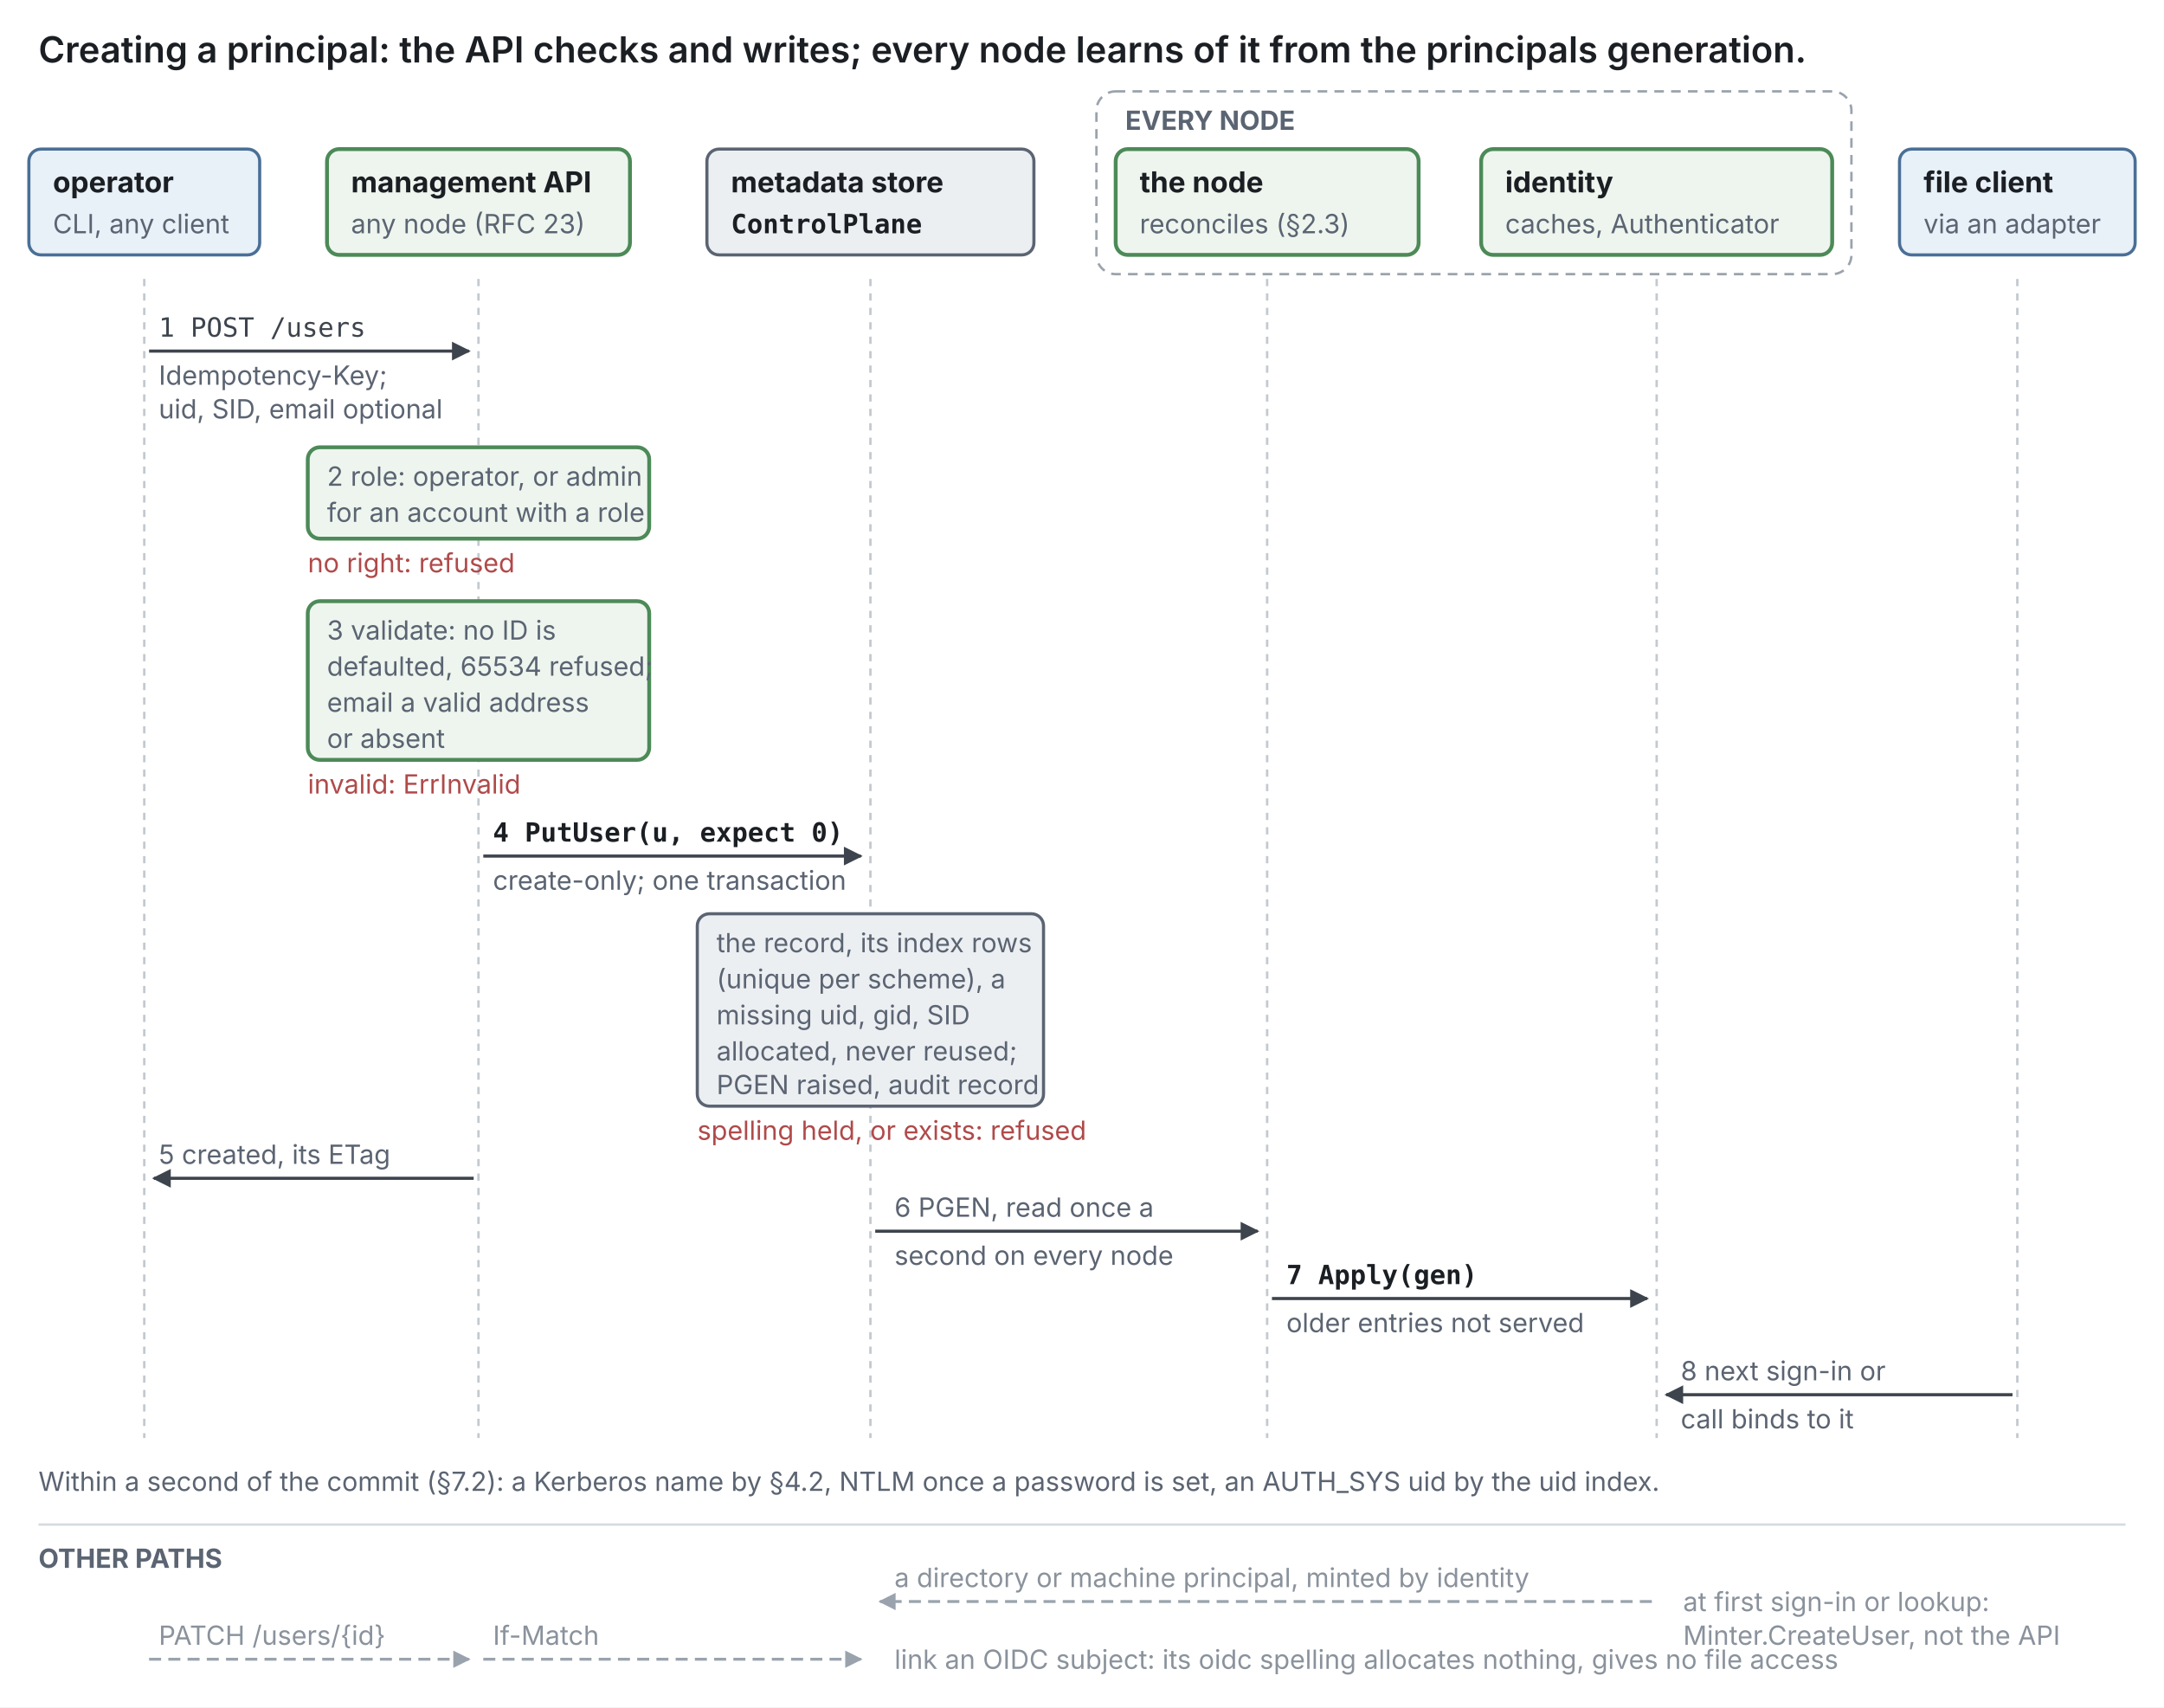
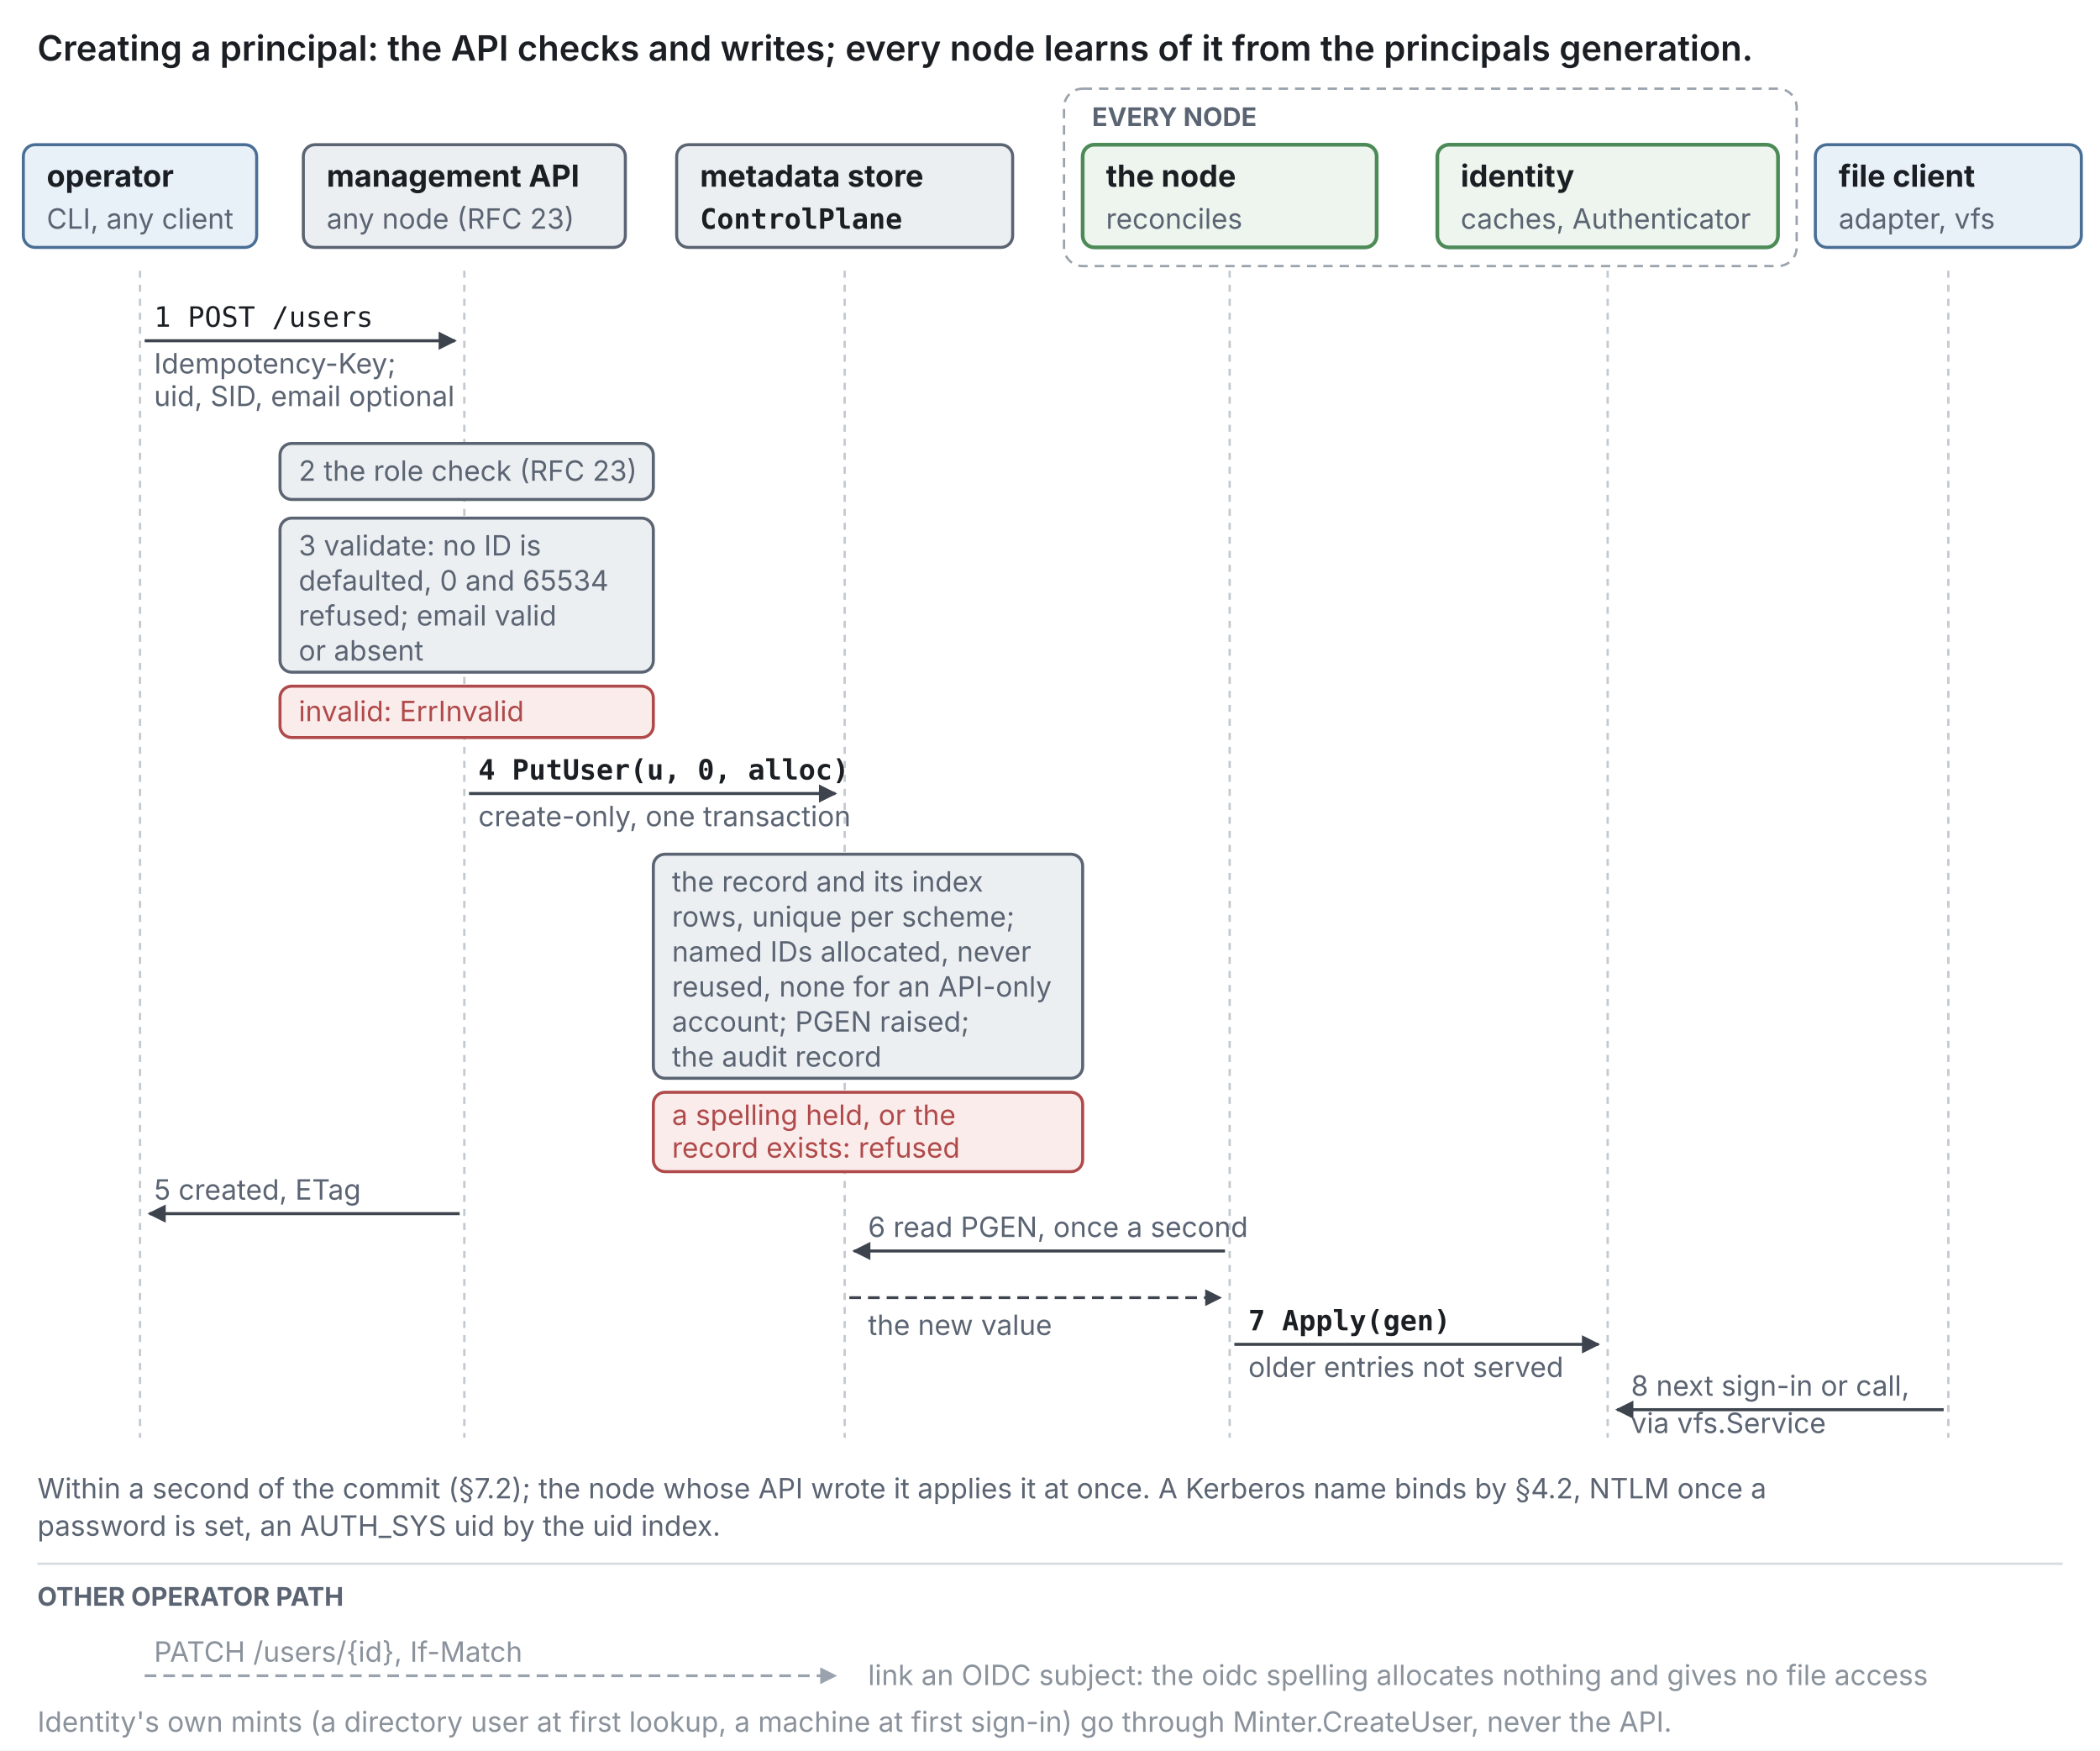
- <svg xmlns="http://www.w3.org/2000/svg" viewBox="0 0 900 710" width="900" height="710" font-family="system-ui,-apple-system,Segoe UI,sans-serif">
+ <svg xmlns="http://www.w3.org/2000/svg" viewBox="0 0 900 750" width="900" height="750" font-family="system-ui,-apple-system,Segoe UI,sans-serif">
  <defs>
    <marker id="a" viewBox="0 0 10 10" refX="9" refY="5" markerWidth="6" markerHeight="6" orient="auto-start-reverse">
      <path d="M0,0 L10,5 L0,10 z" fill="#3d444d" />
    </marker>
+     <marker id="r" viewBox="0 0 10 10" refX="9" refY="5" markerWidth="6" markerHeight="6" orient="auto-start-reverse">
+       <path d="M0,0 L10,5 L0,10 z" fill="#b04a4a" />
+     </marker>
    <marker id="l" viewBox="0 0 10 10" refX="9" refY="5" markerWidth="6" markerHeight="6" orient="auto-start-reverse">
      <path d="M0,0 L10,5 L0,10 z" fill="#9aa3ad" />
    </marker>
-     <marker id="r" viewBox="0 0 10 10" refX="9" refY="5" markerWidth="6" markerHeight="6" orient="auto-start-reverse">
-       <path d="M0,0 L10,5 L0,10 z" fill="#b04a4a" />
-     </marker>
    <style>
-       .t{font-size:15px;font-weight:600;fill:#1b1f24}.h{font-size:12px;font-weight:700;fill:#1b1f24}
-       .s{font-size:11px;fill:#5b6472}.e{font-size:11px;fill:#b04a4a}.z{font-size:11px;font-weight:700;fill:#5b6472}
-       .q{font-size:11px;fill:#8a929c}
-       .m{font-family:ui-monospace,SFMono-Regular,Menlo,monospace;font-size:11px;font-weight:600;fill:#1b1f24}
-       .k{font-family:ui-monospace,SFMono-Regular,Menlo,monospace;font-size:11px;fill:#3d444d}
+       .t{font-size:15px;font-weight:600;fill:#1b1f24}.h{font-size:13px;font-weight:700;fill:#1b1f24}
+       .s{font-size:12px;fill:#5b6472}.e{font-size:12px;fill:#b04a4a}.z{font-size:11px;font-weight:700;fill:#5b6472}
+       .k{font-size:12px;fill:#1b1f24}
+       .m{font-family:ui-monospace,SFMono-Regular,Menlo,monospace;font-size:12px;font-weight:600;fill:#1b1f24}
+       .ms{font-family:ui-monospace,SFMono-Regular,Menlo,monospace;font-size:11px;fill:#1b1f24}
      .pr{fill:#e8f0f8;stroke:#4a6f96;stroke-width:1.3}
      .sv{fill:#eef5ee;stroke:#4c8a58;stroke-width:1.6}
      .st{fill:#eceff2;stroke:#5b6472;stroke-width:1.3}
+       .am{fill:#fbf3e4;stroke:#b07a2a;stroke-width:1.3}
+       .rd{fill:#fbecec;stroke:#b04a4a;stroke-width:1.3}
      .ln{stroke:#3d444d;stroke-width:1.3;fill:none;marker-end:url(#a)}
-       .lt{stroke:#9aa3ad;stroke-width:1.2;fill:none;stroke-dasharray:5 3;marker-end:url(#l)}
+       .cb{stroke:#3d444d;stroke-width:1.2;fill:none;stroke-dasharray:5 3;marker-end:url(#a)}
      .ex{stroke:#b04a4a;stroke-width:1.3;fill:none;marker-end:url(#r)}
      .lane{stroke:#c3c9d0;stroke-width:1;stroke-dasharray:3 3}
      .zone{fill:none;stroke:#9aa3ad;stroke-width:1;stroke-dasharray:4 3}
+       .q{font-size:12px;fill:#8a929c}
+       .k{font-family:ui-monospace,SFMono-Regular,Menlo,monospace;font-size:12px;fill:#1b1f24}
+       .lt{stroke:#9aa3ad;stroke-width:1.2;fill:none;stroke-dasharray:5 3;marker-end:url(#l)}
    </style>
  </defs>
-   <rect width="900" height="710" fill="#ffffff" />
+   <rect width="900" height="750" fill="#ffffff" />
  <text x="16" y="26" class="t">Creating a principal: the API checks and writes; every node learns of it from the principals generation.</text>
  <rect x="456" y="38" width="314" height="76" rx="8" class="zone" />
  <text x="468" y="54" class="z">EVERY NODE</text>
-   <rect x="12" y="62" width="96" height="44" rx="5" class="pr" />
-   <text x="22" y="80" class="h">operator</text>
-   <text x="22" y="97" class="s">CLI, any client</text>
-   <rect x="136" y="62" width="126" height="44" rx="5" class="sv" />
-   <text x="146" y="80" class="h">management API</text>
-   <text x="146" y="97" class="s">any node (RFC 23)</text>
-   <rect x="294" y="62" width="136" height="44" rx="5" class="st" />
-   <text x="304" y="80" class="h">metadata store</text>
-   <text x="304" y="97" class="m">ControlPlane</text>
+   <rect x="10" y="62" width="100" height="44" rx="5" class="pr" />
+   <text x="20" y="80" class="h">operator</text>
+   <text x="20" y="98" class="s">CLI, any client</text>
+   <rect x="130" y="62" width="138" height="44" rx="5" class="st" />
+   <text x="140" y="80" class="h">management API</text>
+   <text x="140" y="98" class="s">any node (RFC 23)</text>
+   <rect x="290" y="62" width="144" height="44" rx="5" class="st" />
+   <text x="300" y="80" class="h">metadata store</text>
+   <text x="300" y="98" class="m">ControlPlane</text>
  <rect x="464" y="62" width="126" height="44" rx="5" class="sv" />
  <text x="474" y="80" class="h">the node</text>
-   <text x="474" y="97" class="s">reconciles (§2.3)</text>
+   <text x="474" y="98" class="s">reconciles</text>
  <rect x="616" y="62" width="146" height="44" rx="5" class="sv" />
  <text x="626" y="80" class="h">identity</text>
-   <text x="626" y="97" class="s">caches, Authenticator</text>
-   <rect x="790" y="62" width="98" height="44" rx="5" class="pr" />
-   <text x="800" y="80" class="h">file client</text>
-   <text x="800" y="97" class="s">via an adapter</text>
-   <line x1="60" y1="116" x2="60" y2="598" class="lane" />
-   <line x1="199" y1="116" x2="199" y2="598" class="lane" />
-   <line x1="362" y1="116" x2="362" y2="598" class="lane" />
-   <line x1="527" y1="116" x2="527" y2="598" class="lane" />
-   <line x1="689" y1="116" x2="689" y2="598" class="lane" />
-   <line x1="839" y1="116" x2="839" y2="598" class="lane" />
+   <text x="626" y="98" class="s">caches, Authenticator</text>
+   <rect x="778" y="62" width="114" height="44" rx="5" class="pr" />
+   <text x="788" y="80" class="h">file client</text>
+   <text x="788" y="98" class="s">adapter, vfs</text>
+   <line x1="60" y1="116" x2="60" y2="616" class="lane" />
+   <line x1="199" y1="116" x2="199" y2="616" class="lane" />
+   <line x1="362" y1="116" x2="362" y2="616" class="lane" />
+   <line x1="527" y1="116" x2="527" y2="616" class="lane" />
+   <line x1="689" y1="116" x2="689" y2="616" class="lane" />
+   <line x1="835" y1="116" x2="835" y2="616" class="lane" />
  <path d="M62,146 L195,146" class="ln" />
  <text x="66" y="140" class="k">1 POST /users</text>
  <text x="66" y="160" class="s">Idempotency-Key;</text>
  <text x="66" y="174" class="s">uid, SID, email optional</text>
-   <rect x="128" y="186" width="142" height="38" rx="5" class="sv" />
-   <text x="136" y="202" class="s">2 role: operator, or admin</text>
-   <text x="136" y="217" class="s">for an account with a role</text>
-   <text x="128" y="238" class="e">no right: refused</text>
-   <rect x="128" y="250" width="142" height="66" rx="5" class="sv" />
-   <text x="136" y="266" class="s">3 validate: no ID is</text>
-   <text x="136" y="281" class="s">defaulted, 65534 refused;</text>
-   <text x="136" y="296" class="s">email a valid address</text>
-   <text x="136" y="311" class="s">or absent</text>
-   <text x="128" y="330" class="e">invalid: ErrInvalid</text>
-   <path d="M201,356 L358,356" class="ln" />
-   <text x="205" y="350" class="m">4 PutUser(u, expect 0)</text>
-   <text x="205" y="370" class="s">create-only; one transaction</text>
-   <rect x="290" y="380" width="144" height="80" rx="5" class="st" />
-   <text x="298" y="396" class="s">the record, its index rows</text>
-   <text x="298" y="411" class="s">(unique per scheme), a</text>
-   <text x="298" y="426" class="s">missing uid, gid, SID</text>
-   <text x="298" y="441" class="s">allocated, never reused;</text>
-   <text x="298" y="455" class="s">PGEN raised, audit record</text>
-   <text x="290" y="474" class="e">spelling held, or exists: refused</text>
-   <path d="M197,490 L64,490" class="ln" />
-   <text x="66" y="484" class="s">5 created, its ETag</text>
-   <path d="M364,512 L523,512" class="ln" />
-   <text x="372" y="506" class="s">6 PGEN, read once a</text>
-   <text x="372" y="526" class="s">second on every node</text>
-   <path d="M529,540 L685,540" class="ln" />
-   <text x="535" y="534" class="m">7 Apply(gen)</text>
-   <text x="535" y="554" class="s">older entries not served</text>
-   <path d="M837,580 L693,580" class="ln" />
-   <text x="699" y="574" class="s">8 next sign-in or</text>
-   <text x="699" y="594" class="s">call binds to it</text>
-   <text x="16" y="620" class="s">Within a second of the commit (§7.2): a Kerberos name by §4.2, NTLM once a password is set, an AUTH_SYS uid by the uid index.</text>
-   <line x1="16" y1="634" x2="884" y2="634" stroke="#d6dbe0" stroke-width="1" />
-   <text x="16" y="652" class="z">OTHER PATHS</text>
-   <path d="M687,666 L366,666" class="lt" />
-   <text x="372" y="660" class="q">a directory or machine principal, minted by identity</text>
-   <text x="700" y="670" class="q">at first sign-in or lookup:</text>
-   <text x="700" y="684" class="q">Minter.CreateUser, not the API</text>
-   <path d="M62,690 L195,690" class="lt" />
-   <path d="M201,690 L358,690" class="lt" />
-   <text x="66" y="684" class="q">PATCH /users/{id}</text>
-   <text x="205" y="684" class="q">If-Match</text>
-   <text x="372" y="694" class="q">link an OIDC subject: its oidc spelling allocates nothing, gives no file access</text>
+   <rect x="120" y="190" width="160" height="24" rx="5" class="st" />
+   <text x="128" y="206" class="s">2 the role check (RFC 23)</text>
+   <rect x="120" y="222" width="160" height="66" rx="5" class="st" />
+   <text x="128" y="238" class="s">3 validate: no ID is</text>
+   <text x="128" y="253" class="s">defaulted, 0 and 65534</text>
+   <text x="128" y="268" class="s">refused; email valid</text>
+   <text x="128" y="283" class="s">or absent</text>
+   <rect x="120" y="294" width="160" height="22" rx="5" class="rd" />
+   <text x="128" y="309" class="e">invalid: ErrInvalid</text>
+   <path d="M201,340 L358,340" class="ln" />
+   <text x="205" y="334" class="m">4 PutUser(u, 0, alloc)</text>
+   <text x="205" y="354" class="s">create-only, one transaction</text>
+   <rect x="280" y="366" width="184" height="96" rx="5" class="st" />
+   <text x="288" y="382" class="s">the record and its index</text>
+   <text x="288" y="397" class="s">rows, unique per scheme;</text>
+   <text x="288" y="412" class="s">named IDs allocated, never</text>
+   <text x="288" y="427" class="s">reused, none for an API-only</text>
+   <text x="288" y="442" class="s">account; PGEN raised;</text>
+   <text x="288" y="457" class="s">the audit record</text>
+   <rect x="280" y="468" width="184" height="34" rx="5" class="rd" />
+   <text x="288" y="482" class="e">a spelling held, or the</text>
+   <text x="288" y="496" class="e">record exists: refused</text>
+   <path d="M197,520 L64,520" class="ln" />
+   <text x="66" y="514" class="s">5 created, ETag</text>
+   <path d="M525,536 L366,536" class="ln" />
+   <text x="372" y="530" class="s">6 read PGEN, once a second</text>
+   <path d="M364,556 L523,556" class="cb" />
+   <text x="372" y="572" class="s">the new value</text>
+   <path d="M529,576 L685,576" class="ln" />
+   <text x="535" y="570" class="m">7 Apply(gen)</text>
+   <text x="535" y="590" class="s">older entries not served</text>
+   <path d="M833,604 L693,604" class="ln" />
+   <text x="699" y="598" class="s">8 next sign-in or call,</text>
+   <text x="699" y="614" class="s">via vfs.Service</text>
+   <text x="16" y="642" class="s">Within a second of the commit (§7.2); the node whose API wrote it applies it at once. A Kerberos name binds by §4.2, NTLM once a</text>
+   <text x="16" y="658" class="s">password is set, an AUTH_SYS uid by the uid index.</text>
+   <line x1="16" y1="670" x2="884" y2="670" stroke="#d6dbe0" stroke-width="1" />
+   <text x="16" y="688" class="z">OTHER OPERATOR PATH</text>
+   <path d="M62,718 L358,718" class="lt" />
+   <text x="66" y="712" class="q">PATCH /users/{id}, If-Match</text>
+   <text x="372" y="722" class="q">link an OIDC subject: the oidc spelling allocates nothing and gives no file access</text>
+   <text x="16" y="742" class="q">Identity's own mints (a directory user at first lookup, a machine at first sign-in) go through Minter.CreateUser, never the API.</text>
</svg>
